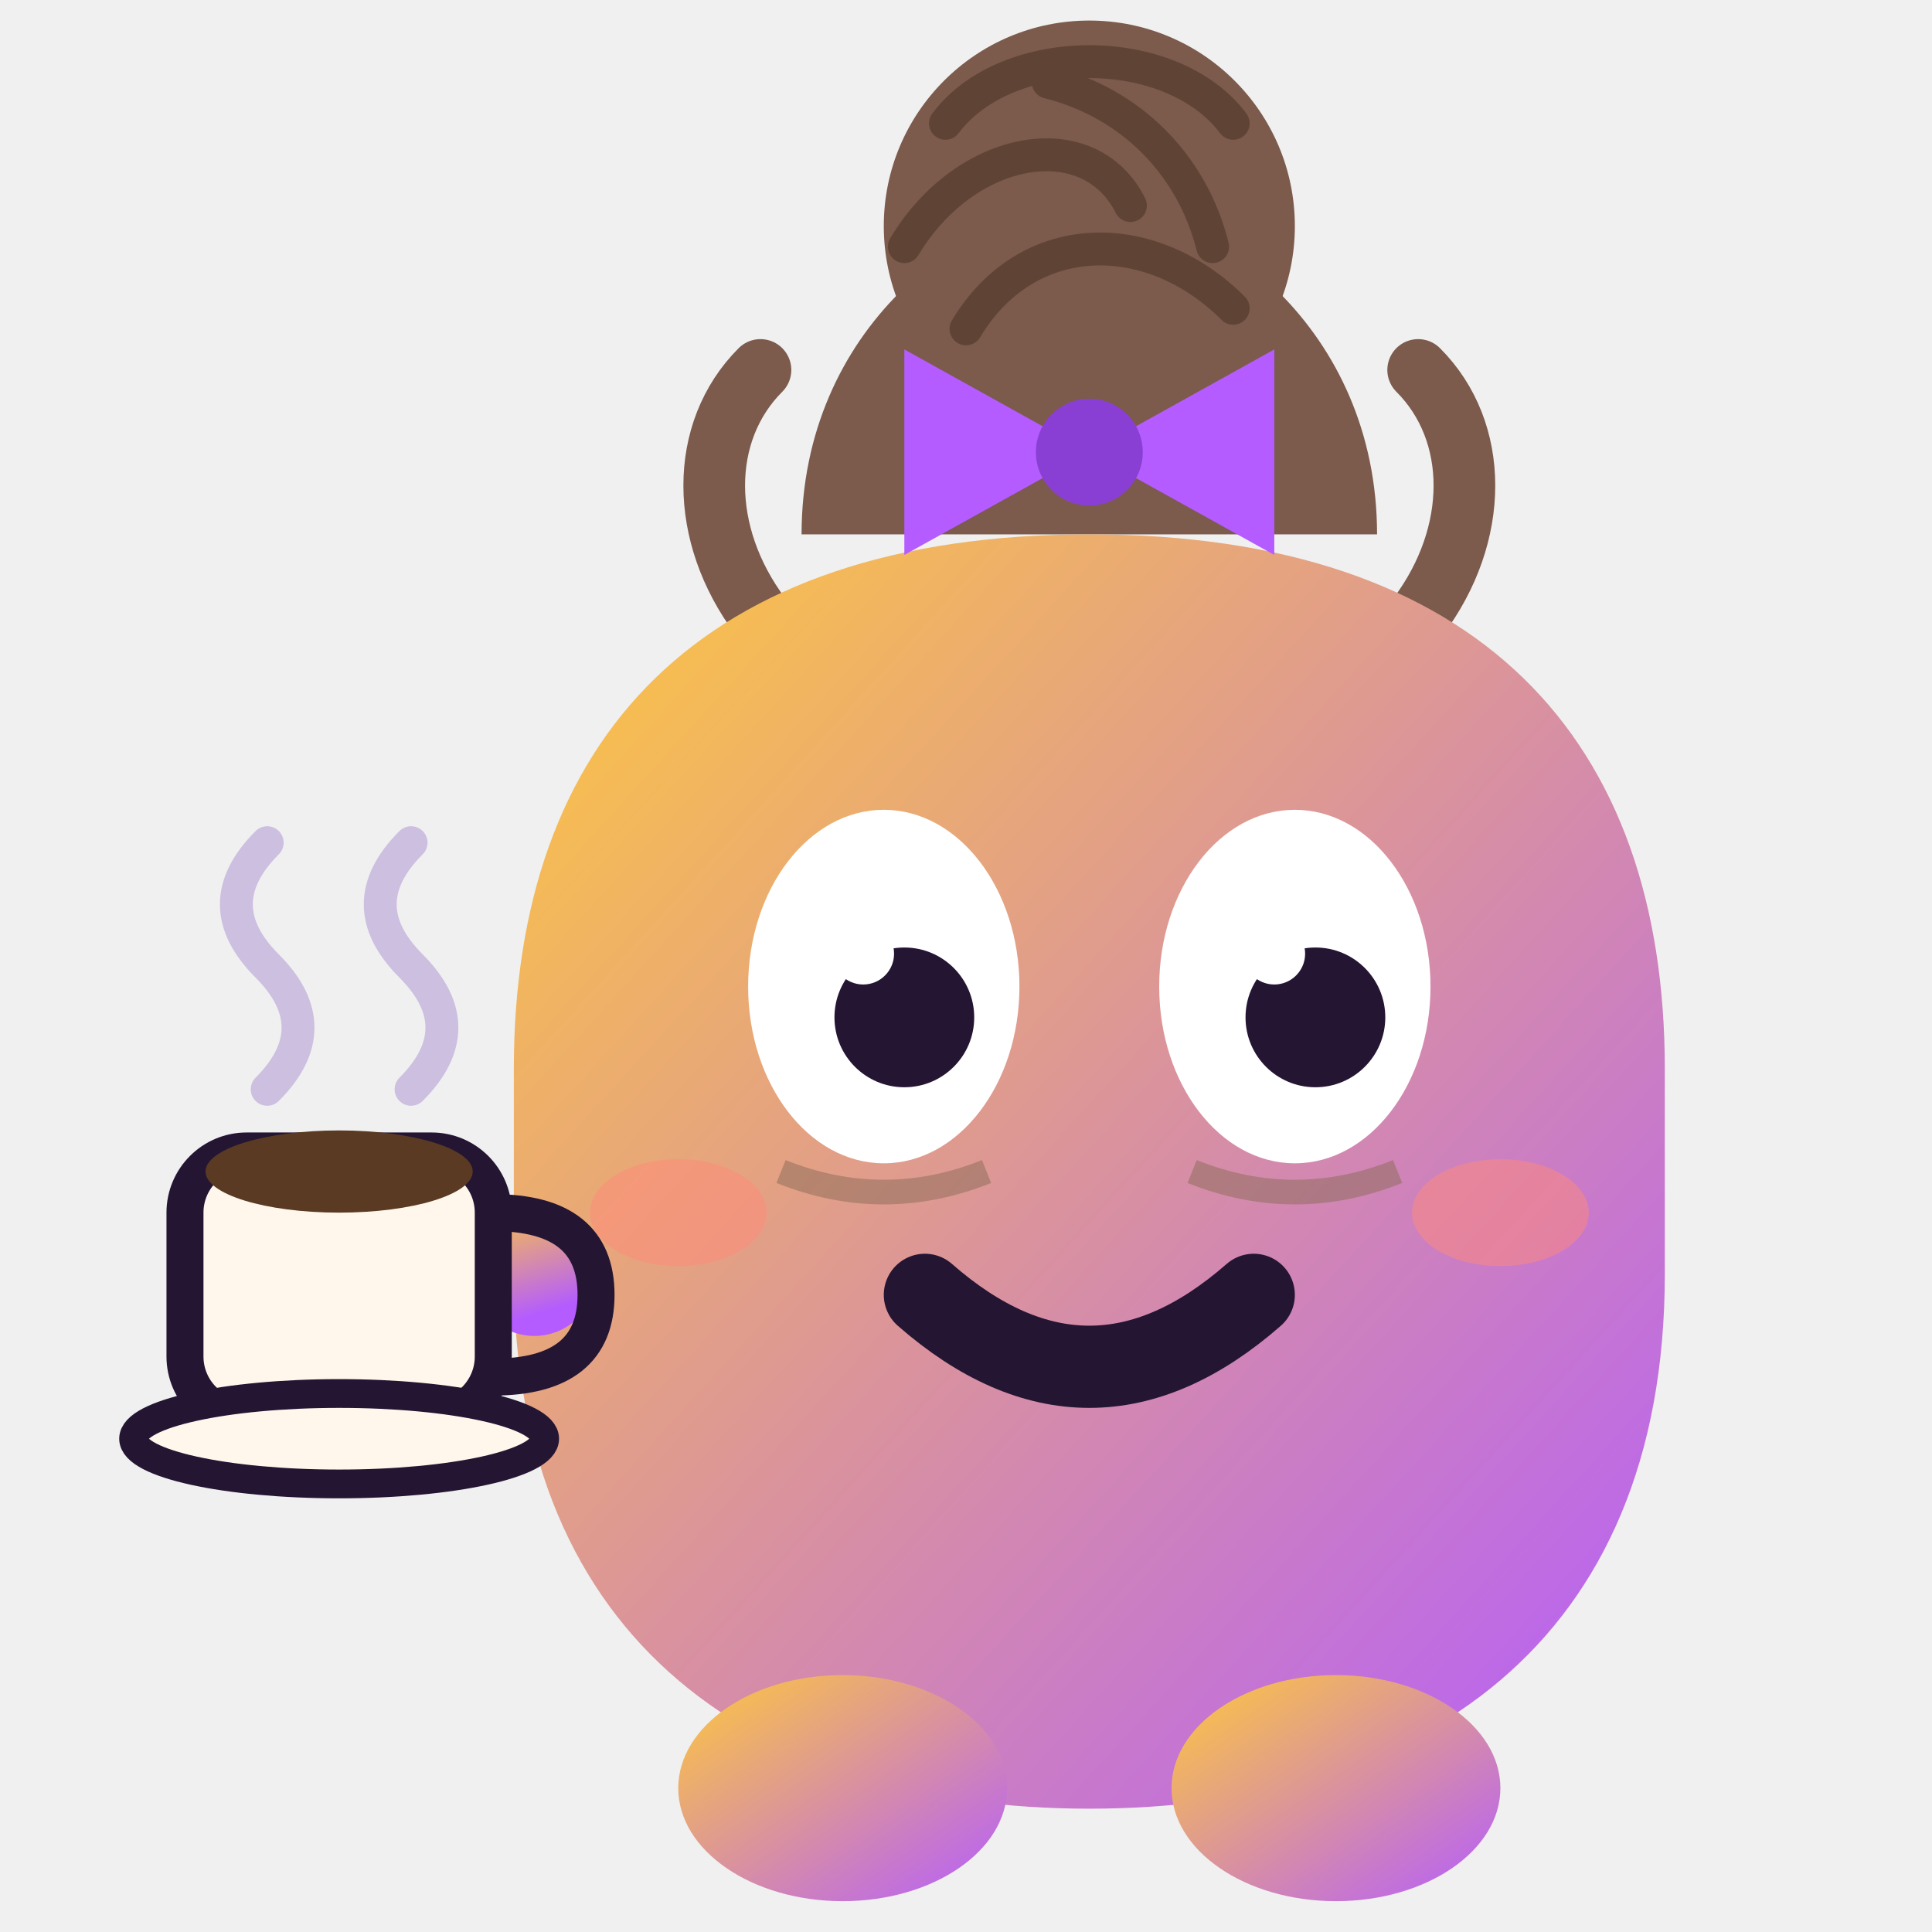
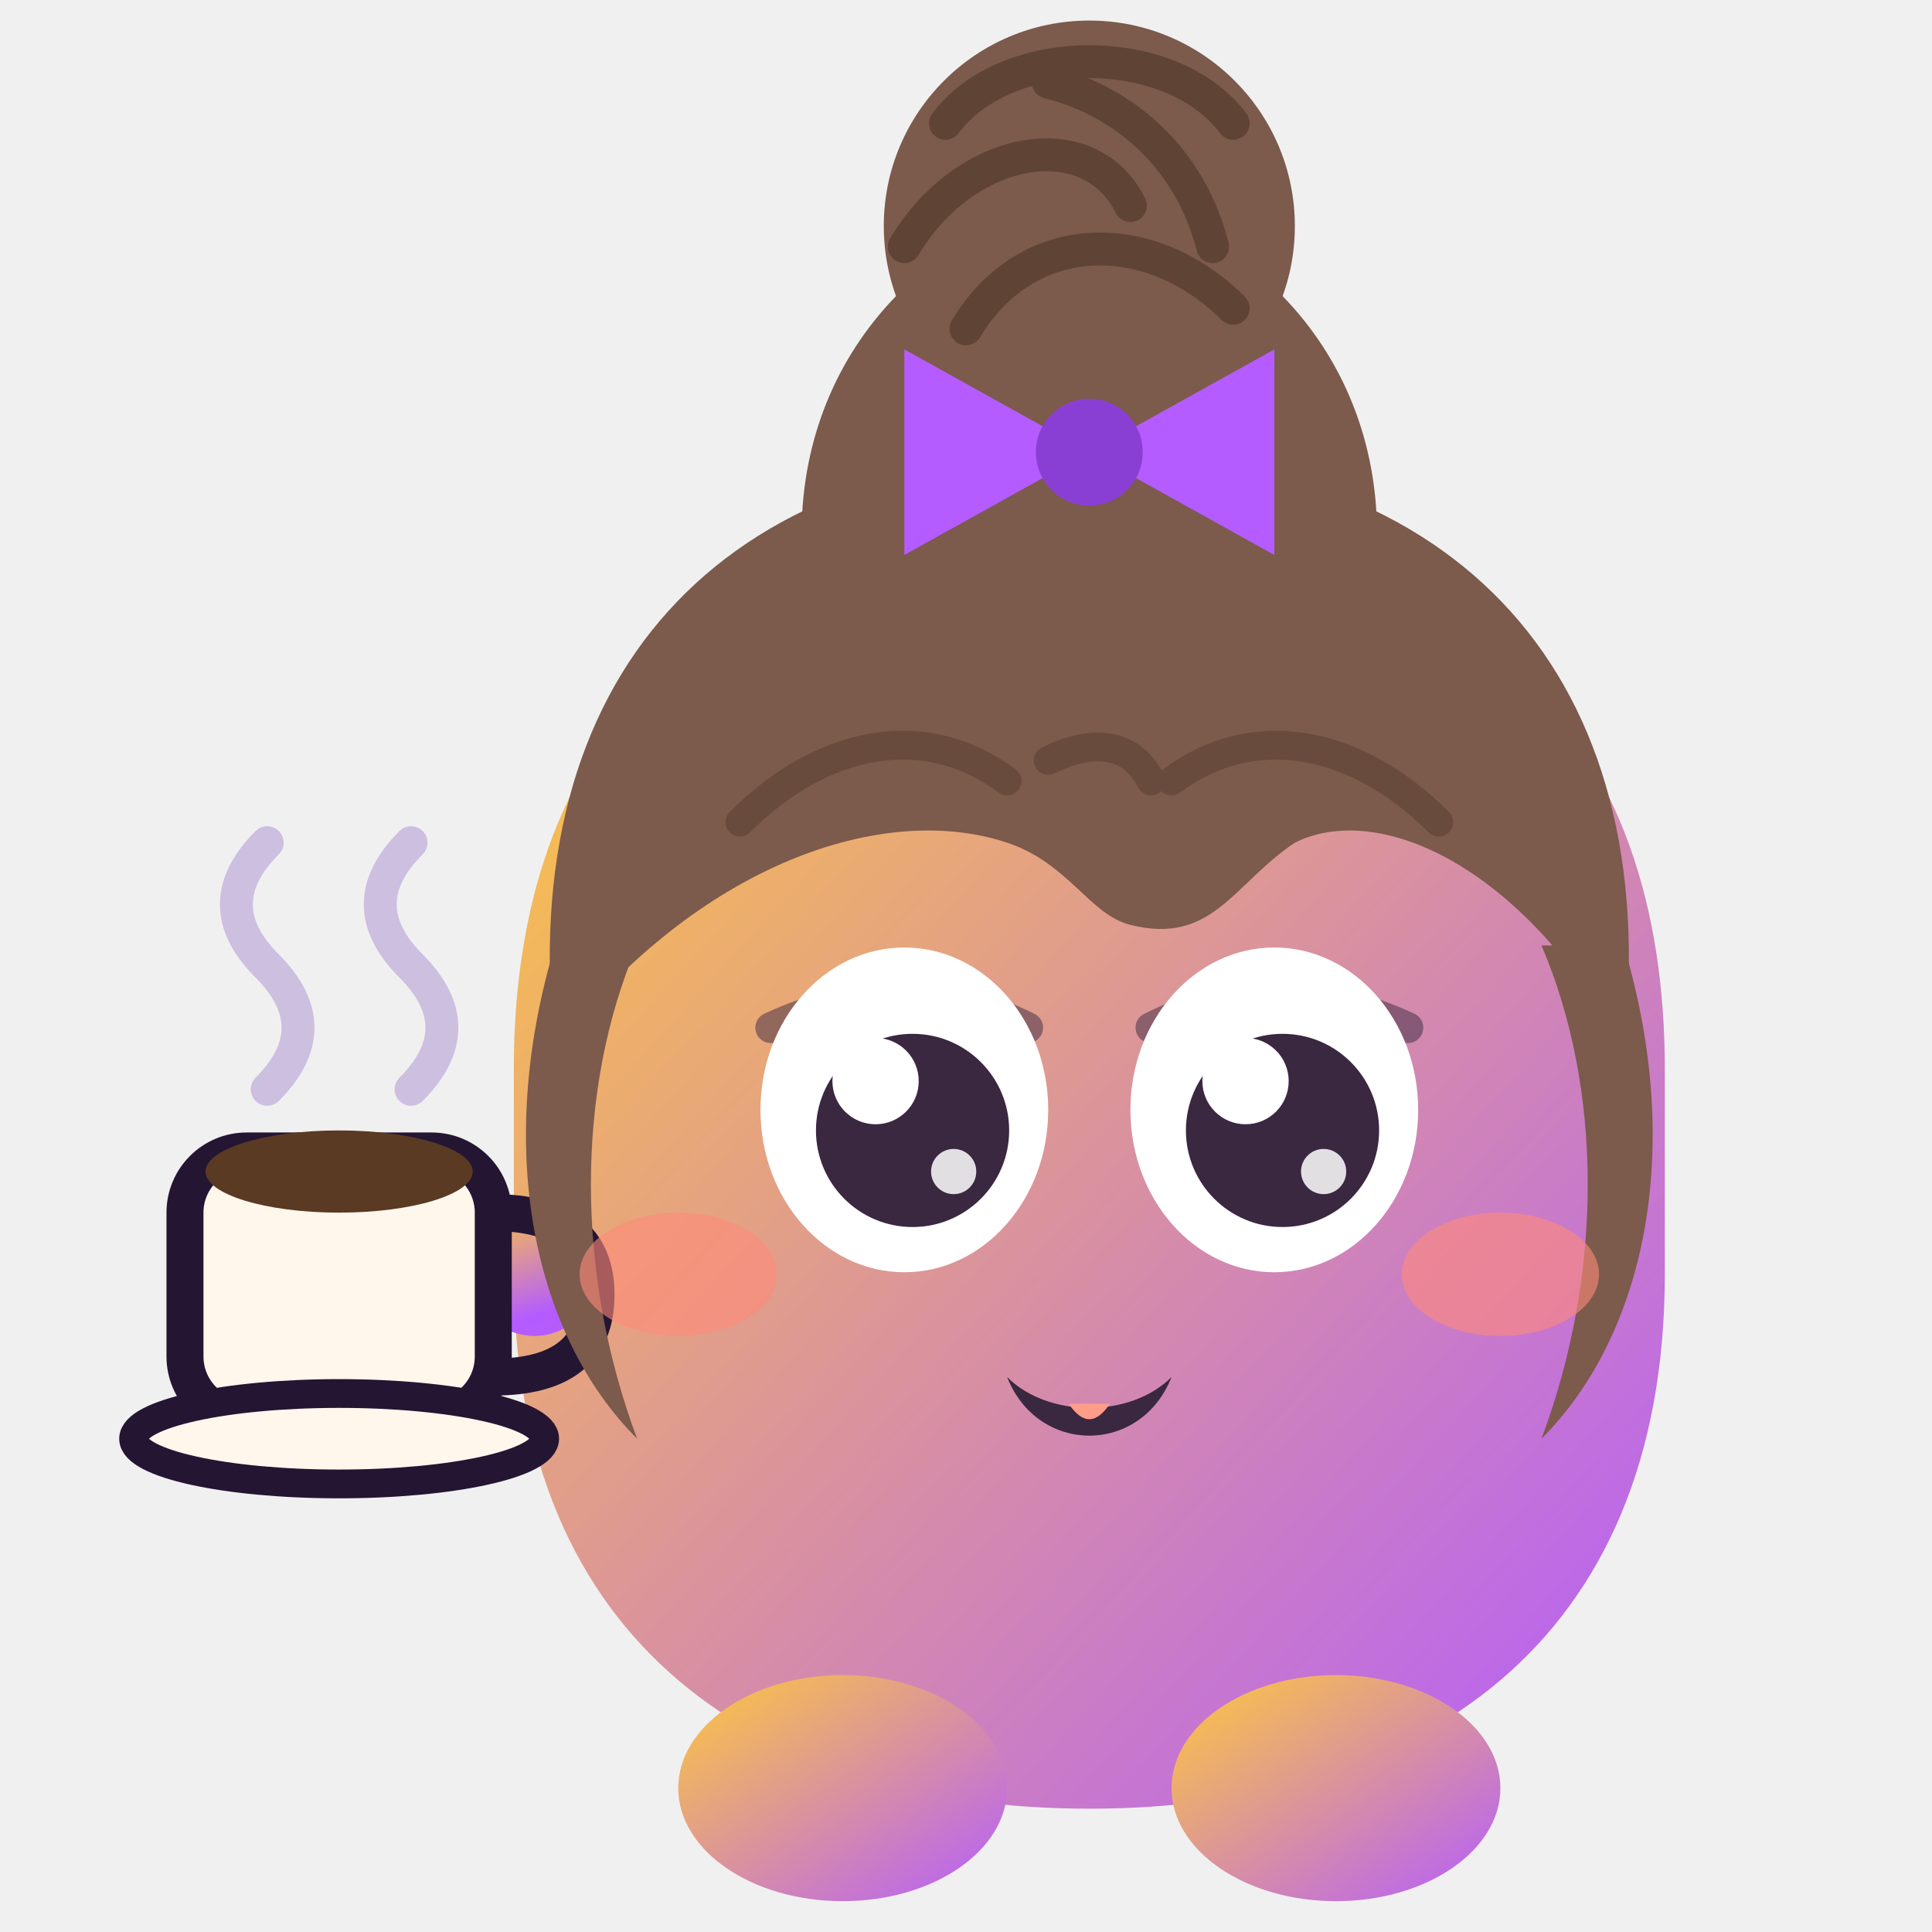
<svg xmlns="http://www.w3.org/2000/svg" viewBox="2 4 84 94" width="64" height="64">
  <defs>
    <linearGradient id="fe" x1="0" y1="0" x2="1" y2="1">
      <stop offset="0" stop-color="#ffc93c" />
      <stop offset="1" stop-color="#b45cff" />
    </linearGradient>
  </defs>
  <path d="M36 30 C36 20 44 14 50 14 C56 14 64 20 64 30 Z" fill="#7c5a4c" />
  <circle cx="50" cy="15" r="10" fill="#7c5a4c" />
  <path d="M43 10 C46 6 54 6 57 10 M41 16 C44 11 50 10 52 14 M48 8 C52 9 55 12 56 16 M44 20 C47 15 53 15 57 19" stroke="#5f4436" stroke-width="1.6" fill="none" stroke-linecap="round" />
-   <path d="M34 34 C31 30 31 25 34 22 M66 34 C69 30 69 25 66 22" stroke="#7c5a4c" stroke-width="3" fill="none" stroke-linecap="round" />
  <path d="M50 30 C31 30 22 40 22 56 L22 66 C22 84 34 92 50 92 C66 92 78 84 78 66 L78 56 C78 40 69 30 50 30 Z" fill="url(#fe)" />
  <ellipse cx="38" cy="91" rx="8" ry="5.5" fill="url(#fe)" />
  <ellipse cx="62" cy="91" rx="8" ry="5.5" fill="url(#fe)" />
  <path d="M23 66 C19 64 15 65 13 68" stroke="url(#fe)" stroke-width="6" fill="none" stroke-linecap="round" />
  <rect x="6" y="60" width="15" height="13" rx="3" fill="#fff7ec" stroke="#241533" stroke-width="1.8" />
  <ellipse cx="13.5" cy="61" rx="6.5" ry="2" fill="#5a3a22" />
  <path d="M21 63 q5 0 5 4 q0 4 -5 4" stroke="#241533" stroke-width="1.8" fill="none" />
  <ellipse cx="13.5" cy="74" rx="10" ry="2.2" fill="#fff7ec" stroke="#241533" stroke-width="1.4" />
  <path d="M10 57 q3 -3 0 -6 q-3 -3 0 -6 M17 57 q3 -3 0 -6 q-3 -3 0 -6" stroke="#cdbfe0" stroke-width="1.6" fill="none" stroke-linecap="round" />
+   <path d="M24 50 C21 60 23 69 28 74 C25 66 25 57 28 50 Z" fill="#7c5a4c" />
+   <path d="M76 50 C79 60 77 69 72 74 C75 66 75 57 72 50 Z" fill="#7c5a4c" />
+   <path d="M24 55 C22 37 32 26 50 26 C68 26 78 37 76 55 C71 46 64 43 60 45 C57 47 56 50 52 49 C50 48.5 49 46 46 45 C40 43 31 46 24 55 Z" fill="#7c5a4c" />
+   <path d="M33 44 C37 40 42 39 46 42 M54 42 C58 39 63 40 67 44 M48 41 C50 40 52 40 53 42" stroke="#5f4436" stroke-width="1.4" fill="none" stroke-linecap="round" opacity=".7" />
  <path d="M50 26 L41 21 L41 31 Z" fill="#b45cff" />
  <path d="M50 26 L59 21 L59 31 Z" fill="#b45cff" />
  <circle cx="50" cy="26" r="2.6" fill="#8a3fd4" />
-   <ellipse cx="40" cy="52" rx="6.6" ry="8.6" fill="#fff" />
-   <ellipse cx="60" cy="52" rx="6.6" ry="8.6" fill="#fff" />
-   <circle cx="41" cy="53.5" r="3.4" fill="#241533" />
-   <circle cx="61" cy="53.5" r="3.4" fill="#241533" />
-   <circle cx="39" cy="50.4" r="1.5" fill="#fff" />
-   <circle cx="59" cy="50.4" r="1.5" fill="#fff" />
-   <path d="M35 61 Q40 63 45 61 M55 61 Q60 63 65 61" stroke="#8a6a55" stroke-width="1.2" fill="none" opacity=".5" />
-   <ellipse cx="30" cy="63" rx="4.3" ry="2.6" fill="#ff8a7a" opacity=".5" />
-   <ellipse cx="70" cy="63" rx="4.3" ry="2.6" fill="#ff8a7a" opacity=".5" />
-   <path d="M42 67 Q50 74 58 67" stroke="#241533" stroke-width="4" fill="none" stroke-linecap="round" />
+   <path d="M34.5 54 Q41 51 47 54 M53 54 Q59 51 65.5 54" stroke="#3a2740" stroke-width="1.5" fill="none" stroke-linecap="round" opacity=".5" />
+   <ellipse cx="41" cy="58" rx="7" ry="7.9" fill="#fff" />
+   <ellipse cx="59" cy="58" rx="7" ry="7.9" fill="#fff" />
+   <circle cx="41.4" cy="59" r="4.7" fill="#3a2740" />
+   <circle cx="59.4" cy="59" r="4.7" fill="#3a2740" />
+   <circle cx="39.6" cy="56.6" r="2.1" fill="#fff" />
+   <circle cx="57.6" cy="56.6" r="2.1" fill="#fff" />
+   <circle cx="43.4" cy="61" r="1.1" fill="#fff" opacity=".85" />
+   <circle cx="61.4" cy="61" r="1.1" fill="#fff" opacity=".85" />
+   <ellipse cx="30" cy="66" rx="4.8" ry="3" fill="#ff8a7a" opacity=".6" />
+   <ellipse cx="70" cy="66" rx="4.8" ry="3" fill="#ff8a7a" opacity=".6" />
+   <path d="M46 71 C47.5 74.8 52.5 74.8 54 71 C52 73 48 73 46 71 Z" fill="#3a2740" />
+   <path d="M49 72.3 Q50 73.8 51 72.3 Z" fill="#ff9d8a" />
</svg>
